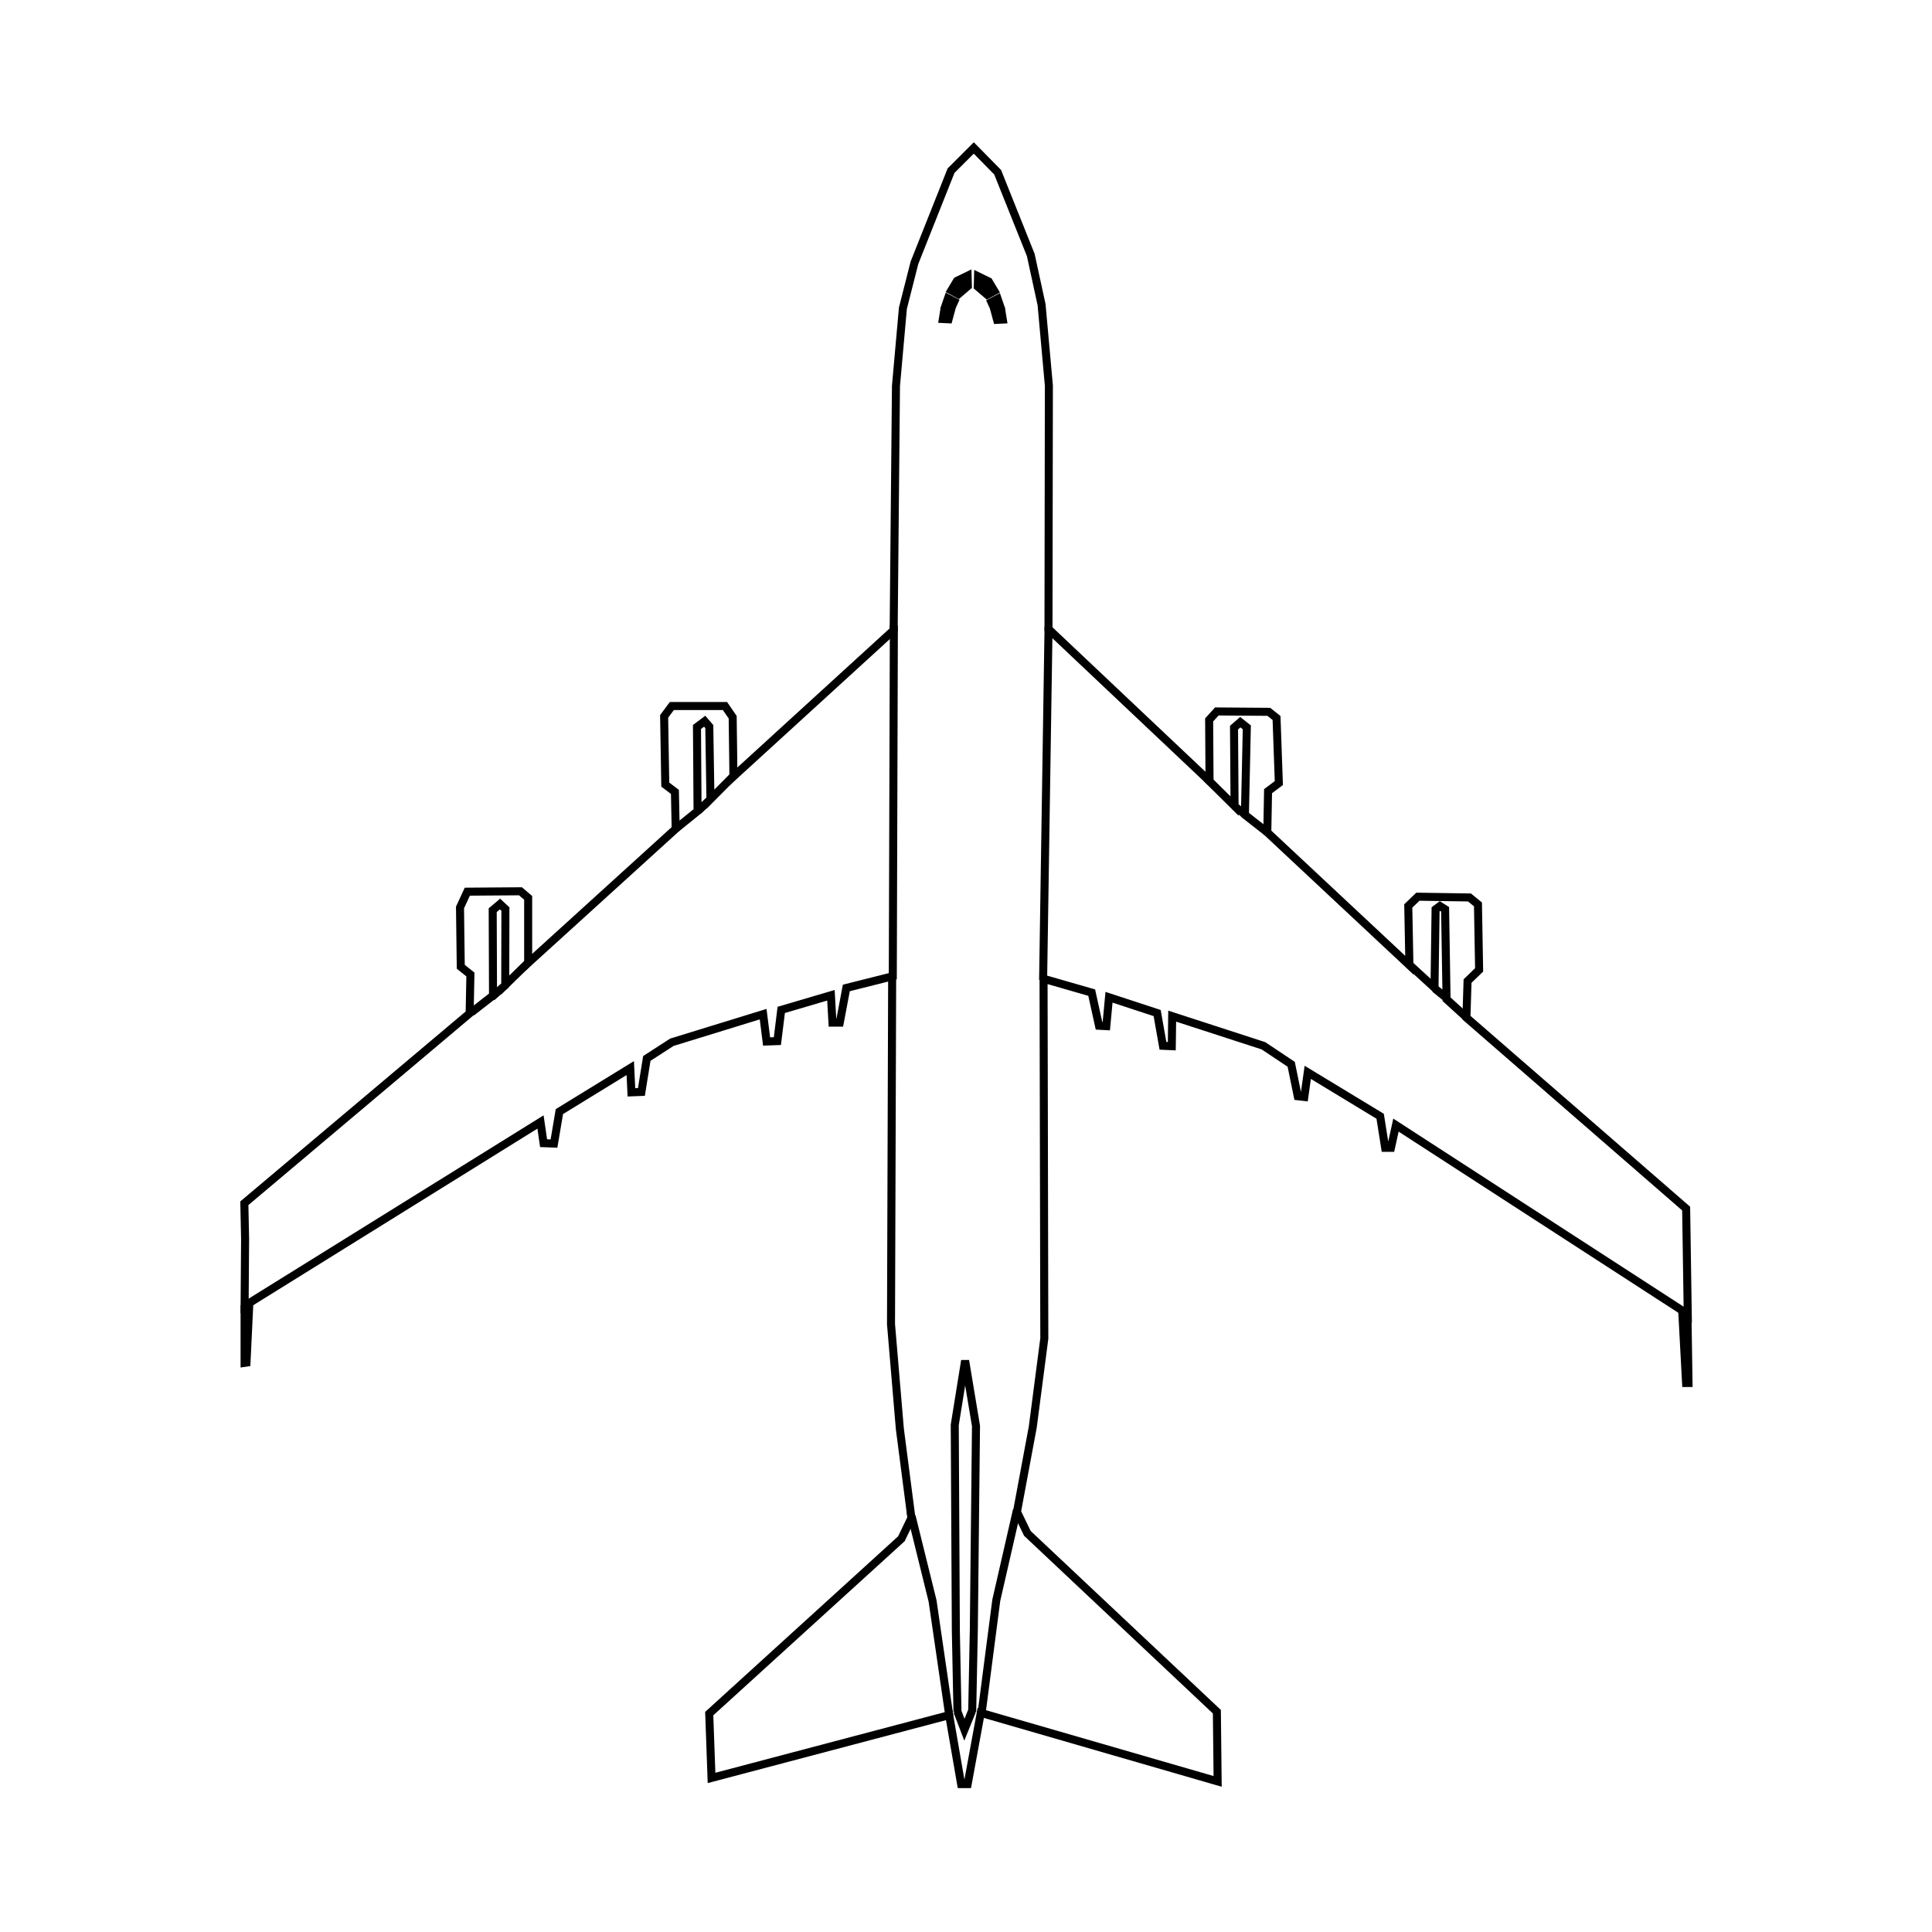
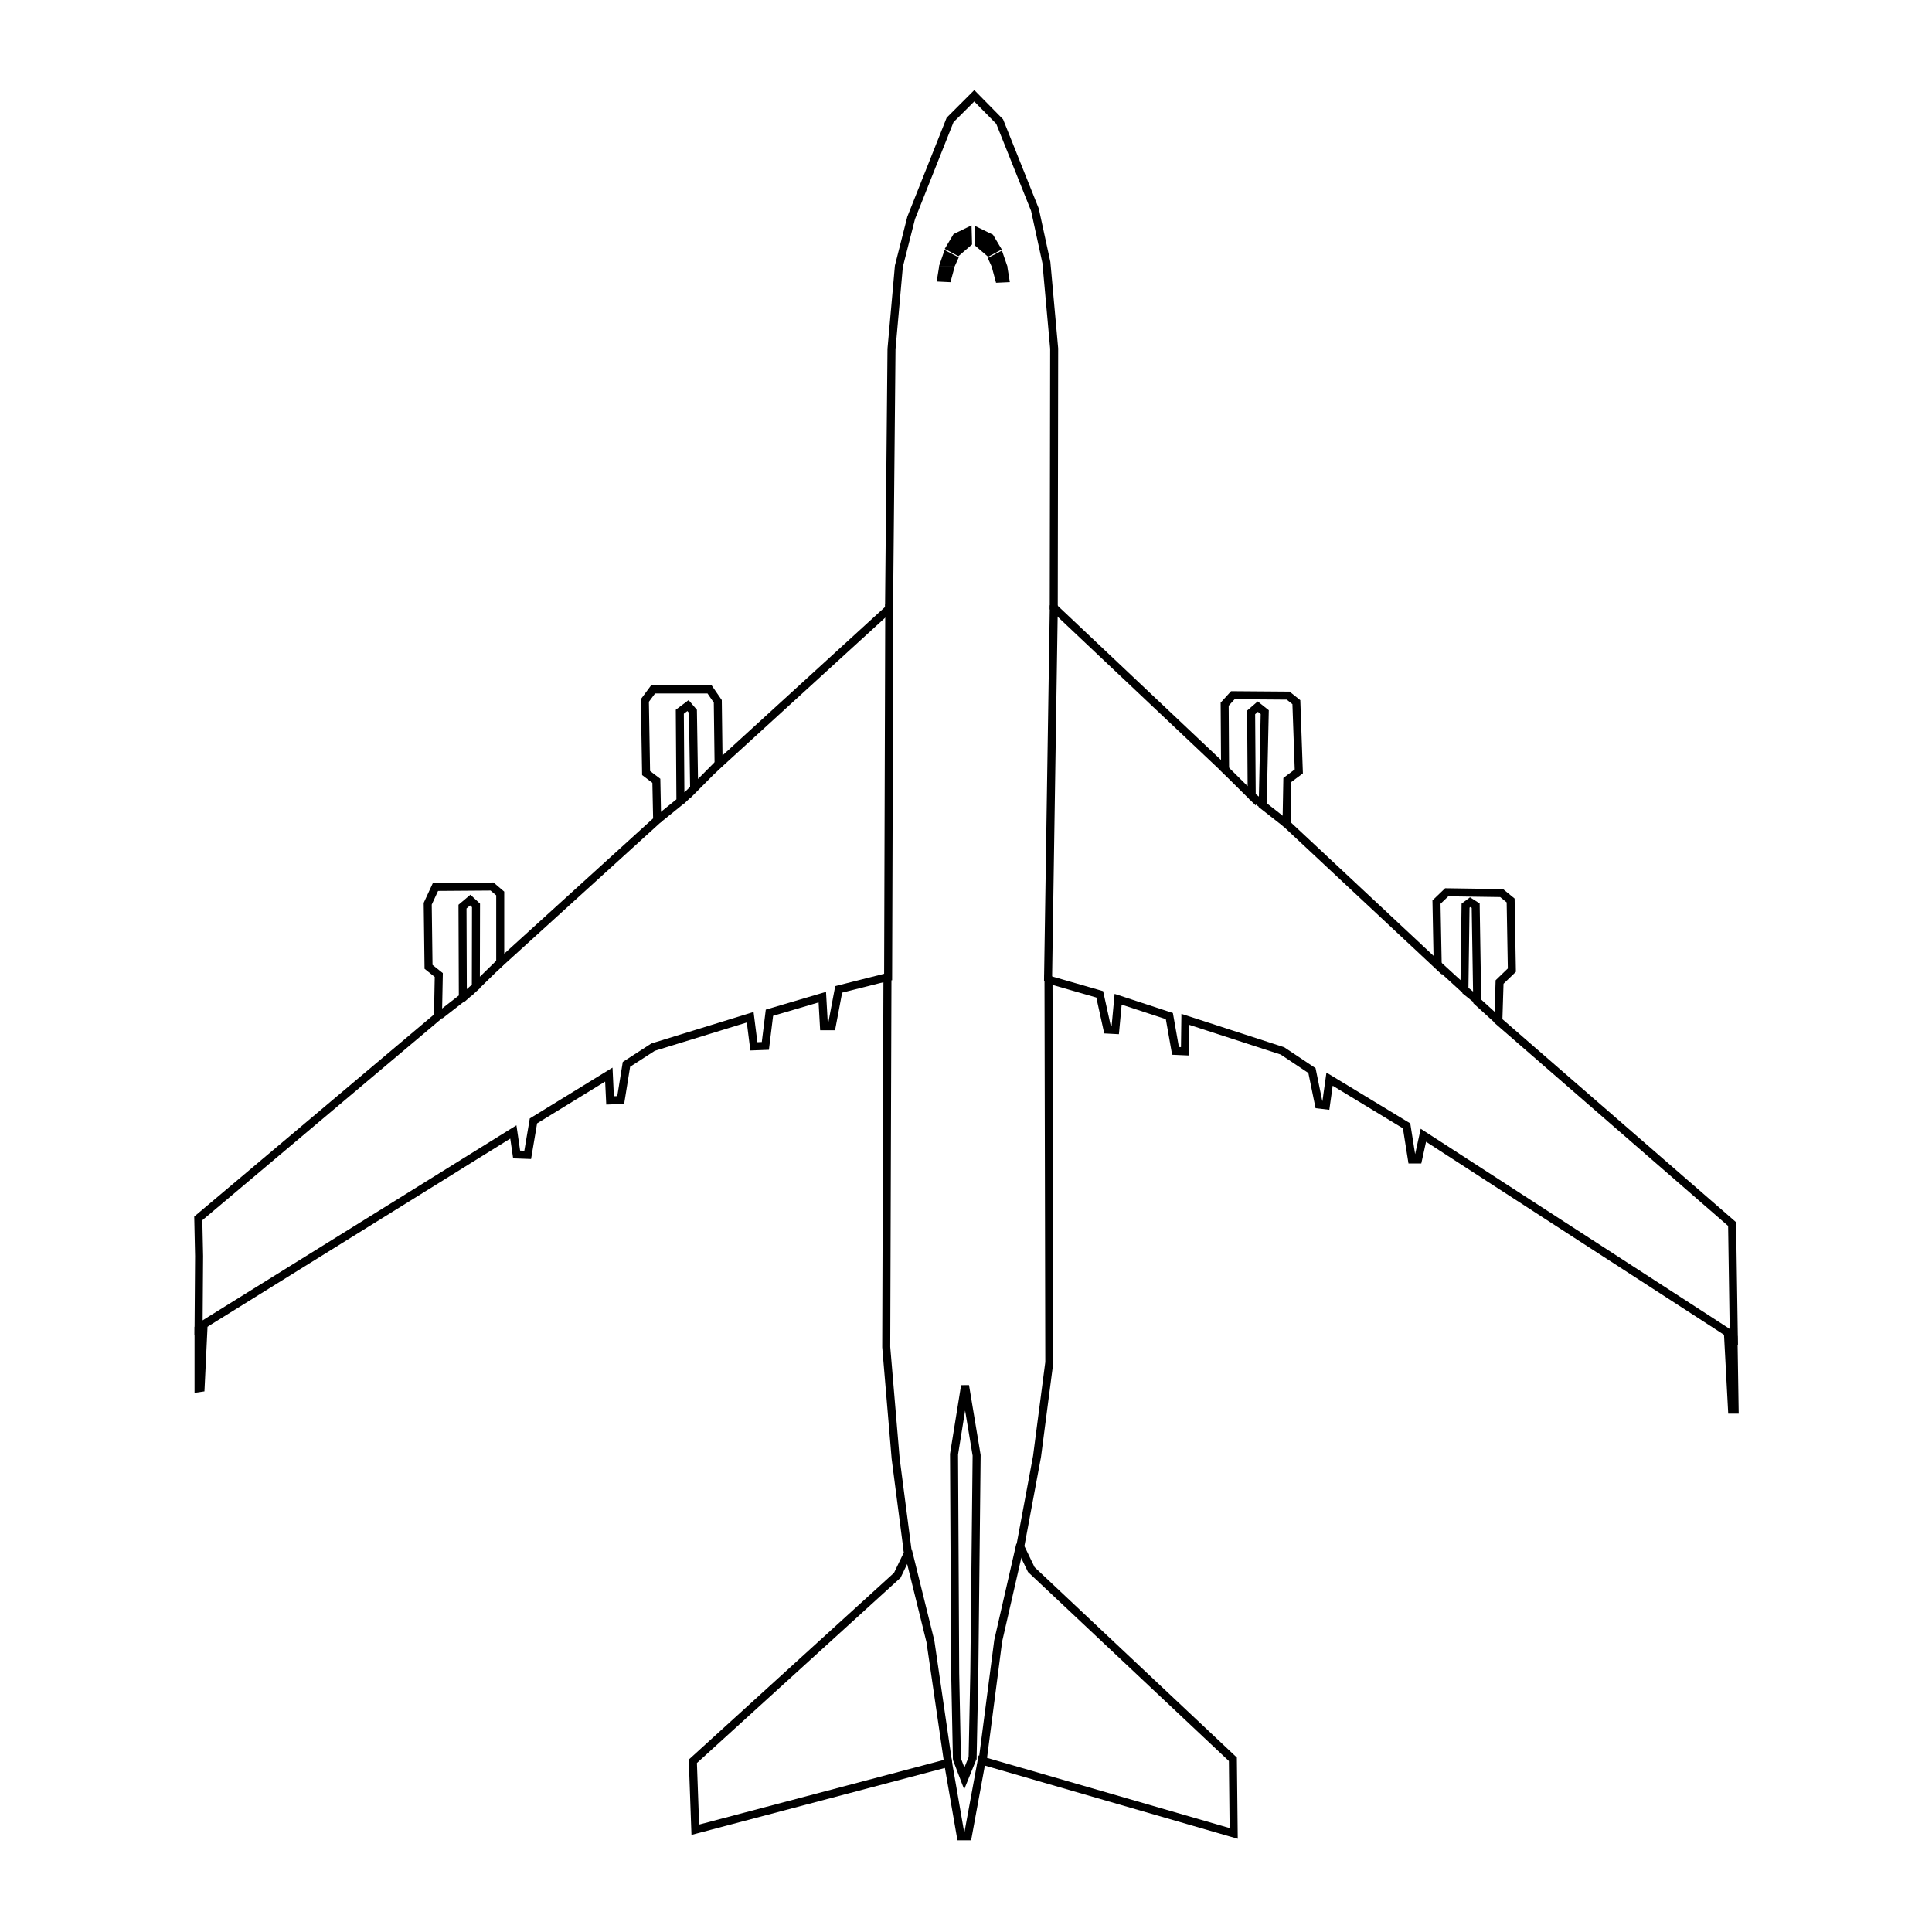
- <svg xmlns="http://www.w3.org/2000/svg" width="80mm" height="80mm" viewBox="-9.56 -6.35 83.793 83.793" version="1.1" id="svg1542">
+ <svg xmlns="http://www.w3.org/2000/svg" width="80mm" height="80mm" viewBox="-7.047 -3.837 78.767 78.767" version="1.1" id="svg1542">
  <defs id="defs1536" />
  <g id="layer2" style="display:inline">
-     <path style="fill:none;stroke:#000000;stroke-width:0.348px;stroke-linecap:butt;stroke-linejoin:miter;stroke-opacity:1" d="m 1.437,50.046 12.445,-7.734 0.134,0.919 0.451,0.017 0.234,-1.386 3.074,-1.888 0.05,1.052 0.434,-0.017 0.234,-1.453 1.086,-0.702 3.959,-1.219 0.15,1.186 0.468,-0.017 0.167,-1.353 2.155,-0.635 0.067,1.186 h 0.317 l 0.284,-1.503 1.988,-0.501 -0.05,15.084 0.384,4.544 0.501,3.859 -0.434,0.902 -8.335,7.584 0.1,2.79 10.307,-2.723 0.518,2.99 h 0.284 l 0.568,-3.09 10.273,2.973 -0.033,-3.023 -8.219,-7.734 -0.451,-0.935 0.685,-3.675 0.501,-3.842 -0.033,-15.602 2.088,0.601 0.317,1.437 0.317,0.017 0.117,-1.253 2.088,0.685 0.251,1.42 0.384,0.017 0.017,-1.303 3.959,1.286 1.203,0.802 0.284,1.386 0.284,0.033 0.15,-1.069 3.14,1.904 0.217,1.37 h 0.251 l 0.217,-0.986 12.358,8.005 0.298,0.22 -0.07,-4.605 -9.53,-8.281 0.05,-1.587 0.501,-0.484 -0.05,-2.84 -0.367,-0.301 -2.238,-0.033 -0.418,0.401 0.05,2.572 -6.164,-5.763 0.033,-1.787 0.468,-0.351 -0.1,-2.823 -0.334,-0.267 -2.255,-0.017 -0.334,0.367 0.017,2.656 L 35.914,20.931 35.931,10.373 35.614,6.865 35.146,4.711 33.709,1.119 32.674,0.067 31.688,1.052 30.101,5.045 29.6,7.016 29.299,10.39 29.199,20.981 22.25,27.328 22.217,24.756 21.883,24.271 h -2.305 l -0.334,0.451 0.05,2.957 0.418,0.317 0.033,1.604 -6.398,5.813 v -2.823 l -0.334,-0.284 -2.305,0.017 -0.317,0.685 0.033,2.572 0.418,0.334 -0.033,1.687 -9.772,8.235 0.033,1.537 -0.021,2.922 z" id="path1463" />
+     <path style="fill:none;stroke:#000000;stroke-width:0.327px;stroke-linecap:butt;stroke-linejoin:miter;stroke-opacity:1" d="m 1.437,50.046 12.445,-7.734 0.134,0.919 0.451,0.017 0.234,-1.386 3.074,-1.888 0.05,1.052 0.434,-0.017 0.234,-1.453 1.086,-0.702 3.959,-1.219 0.15,1.186 0.468,-0.017 0.167,-1.353 2.155,-0.635 0.067,1.186 h 0.317 l 0.284,-1.503 1.988,-0.501 -0.05,15.084 0.384,4.544 0.501,3.859 -0.434,0.902 -8.335,7.584 0.1,2.79 10.307,-2.723 0.518,2.99 h 0.284 l 0.568,-3.09 10.273,2.973 -0.033,-3.023 -8.219,-7.734 -0.451,-0.935 0.685,-3.675 0.501,-3.842 -0.033,-15.602 2.088,0.601 0.317,1.437 0.317,0.017 0.117,-1.253 2.088,0.685 0.251,1.42 0.384,0.017 0.017,-1.303 3.959,1.286 1.203,0.802 0.284,1.386 0.284,0.033 0.15,-1.069 3.14,1.904 0.217,1.37 h 0.251 l 0.217,-0.986 12.358,8.005 0.298,0.22 -0.07,-4.605 -9.53,-8.281 0.05,-1.587 0.501,-0.484 -0.05,-2.84 -0.367,-0.301 -2.238,-0.033 -0.418,0.401 0.05,2.572 -6.164,-5.763 0.033,-1.787 0.468,-0.351 -0.1,-2.823 -0.334,-0.267 -2.255,-0.017 -0.334,0.367 0.017,2.656 L 35.914,20.931 35.931,10.373 35.614,6.865 35.146,4.711 33.709,1.119 32.674,0.067 31.688,1.052 30.101,5.045 29.6,7.016 29.299,10.39 29.199,20.981 22.25,27.328 22.217,24.756 21.883,24.271 h -2.305 l -0.334,0.451 0.05,2.957 0.418,0.317 0.033,1.604 -6.398,5.813 v -2.823 l -0.334,-0.284 -2.305,0.017 -0.317,0.685 0.033,2.572 0.418,0.334 -0.033,1.687 -9.772,8.235 0.033,1.537 -0.021,2.922 z" id="path1463" />
  </g>
  <g id="layer1">
-     <path id="path6051" style="fill:none;stroke:#000000;stroke-width:0.348;stroke-dasharray:none" d="m 63.626,50.633 0.047,3 H 63.567 L 63.401,50.529 m -62.353,-0.274 -1.5e-6,2.504 0.083,-0.012 0.119,-2.492 m 31.761,17.718 0.638,-4.914 0.898,-3.922 m -2.587,8.729 0.307,0.803 0.331,-0.815 m -0.98,0.248 -0.732,-5.02 -0.909,-3.677 0.058,-0.008 m 5.646,-23.245 0.236,-15.308 m -6.756,15.284 0.047,-15.332 v -0.024 M 33.342,6.294 32.917,5.798 m 0.65,0.472 -0.307,0.165 -0.413,-0.354 0.012,-0.449 0.461,0.224 z m 0.236,0.614 h -0.307 l -0.059,-0.13 0.272,-0.142 z m 0.13,0.626 -0.248,0.012 -0.083,-0.307 h 0.283 z M 31.923,6.27 32.348,5.774 m -0.65,0.472 0.307,0.165 0.413,-0.354 -0.012,-0.449 -0.461,0.224 z m -0.236,0.614 0.307,-1e-6 0.059,-0.13 -0.272,-0.142 z m -0.13,0.626 0.248,0.012 0.083,-0.307 h -0.283 z m 21.337,29.038 0.54,0.435 m -1.673,-1.496 1.12,1.026 0.047,-3.402 0.189,-0.142 0.224,0.142 0.063,3.901 0.839,0.764 m -10.045,-9.142 0.484,0.378 m -1.687,-1.582 1.215,1.204 -0.024,-3.402 0.272,-0.236 0.283,0.224 -0.083,3.792 0.953,0.747 m -24.659,-0.922 0.501,-0.476 m -1.453,1.236 0.919,-0.743 -0.025,-3.65 0.334,-0.251 0.2,0.234 0.05,3.149 1.044,-1.052 m -10.535,9.642 0.64,-0.562 m -1.515,1.216 0.936,-0.728 -0.014,-3.702 0.317,-0.267 0.234,0.217 -0.007,3.296 1.013,-0.989 m 18.601,32.516 -0.071,-3.52 -0.047,-8.93 0.449,-2.788 0.472,2.835 -0.094,8.835 -0.071,3.567" />
+     <path id="path6051" style="fill:none;stroke:#000000;stroke-width:0.327;stroke-dasharray:none" d="m 63.626,50.633 0.047,3 H 63.567 L 63.401,50.529 m -62.353,-0.274 -1.5e-6,2.504 0.083,-0.012 0.119,-2.492 m 31.761,17.718 0.638,-4.914 0.898,-3.922 m -2.587,8.729 0.307,0.803 0.331,-0.815 m -0.98,0.248 -0.732,-5.02 -0.909,-3.677 0.058,-0.008 m 5.646,-23.245 0.236,-15.308 m -6.756,15.284 0.047,-15.332 v -0.024 M 33.342,6.294 32.917,5.798 m 0.65,0.472 -0.307,0.165 -0.413,-0.354 0.012,-0.449 0.461,0.224 z m 0.236,0.614 h -0.307 l -0.059,-0.13 0.272,-0.142 z m 0.13,0.626 -0.248,0.012 -0.083,-0.307 h 0.283 z M 31.923,6.27 32.348,5.774 m -0.65,0.472 0.307,0.165 0.413,-0.354 -0.012,-0.449 -0.461,0.224 z m -0.236,0.614 0.307,-1e-6 0.059,-0.13 -0.272,-0.142 z m -0.13,0.626 0.248,0.012 0.083,-0.307 h -0.283 z m 21.337,29.038 0.54,0.435 m -1.673,-1.496 1.12,1.026 0.047,-3.402 0.189,-0.142 0.224,0.142 0.063,3.901 0.839,0.764 m -10.045,-9.142 0.484,0.378 m -1.687,-1.582 1.215,1.204 -0.024,-3.402 0.272,-0.236 0.283,0.224 -0.083,3.792 0.953,0.747 m -24.659,-0.922 0.501,-0.476 m -1.453,1.236 0.919,-0.743 -0.025,-3.65 0.334,-0.251 0.2,0.234 0.05,3.149 1.044,-1.052 m -10.535,9.642 0.64,-0.562 m -1.515,1.216 0.936,-0.728 -0.014,-3.702 0.317,-0.267 0.234,0.217 -0.007,3.296 1.013,-0.989 m 18.601,32.516 -0.071,-3.52 -0.047,-8.93 0.449,-2.788 0.472,2.835 -0.094,8.835 -0.071,3.567" />
  </g>
</svg>
